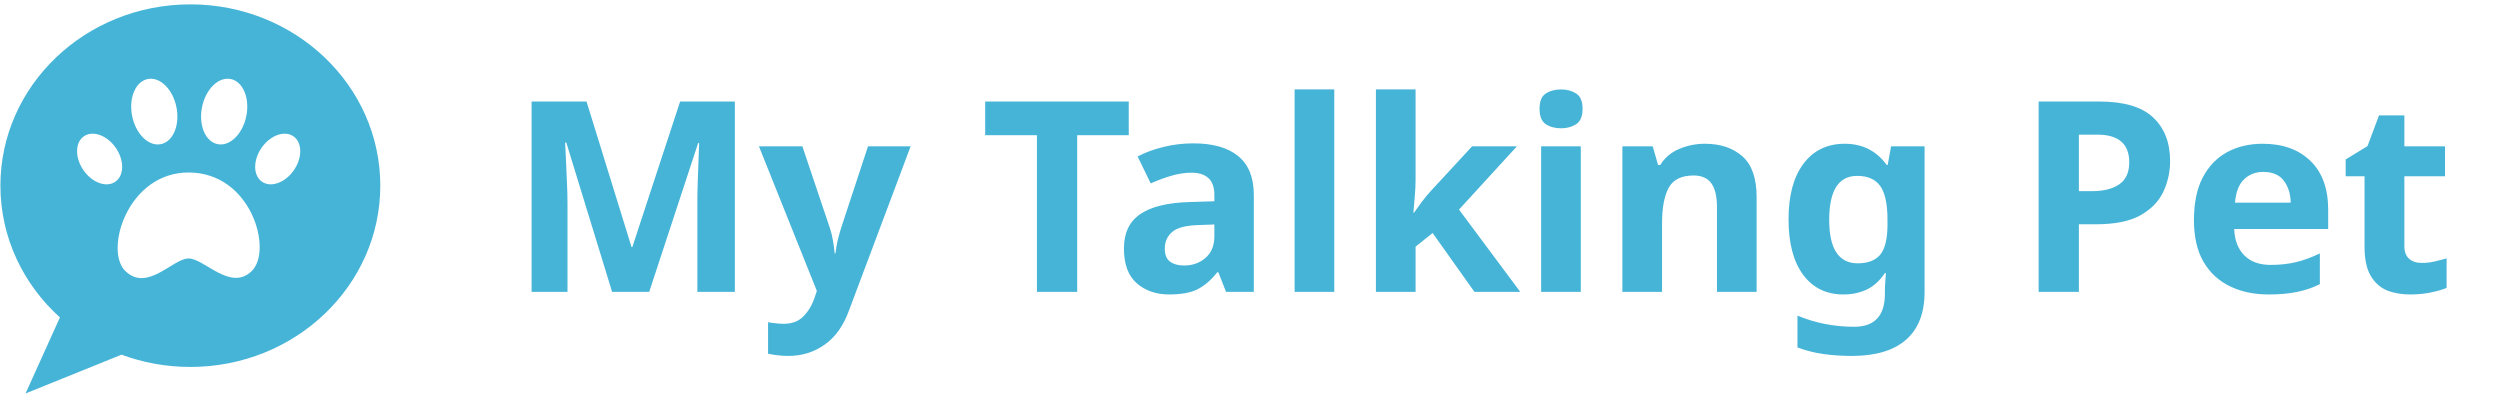
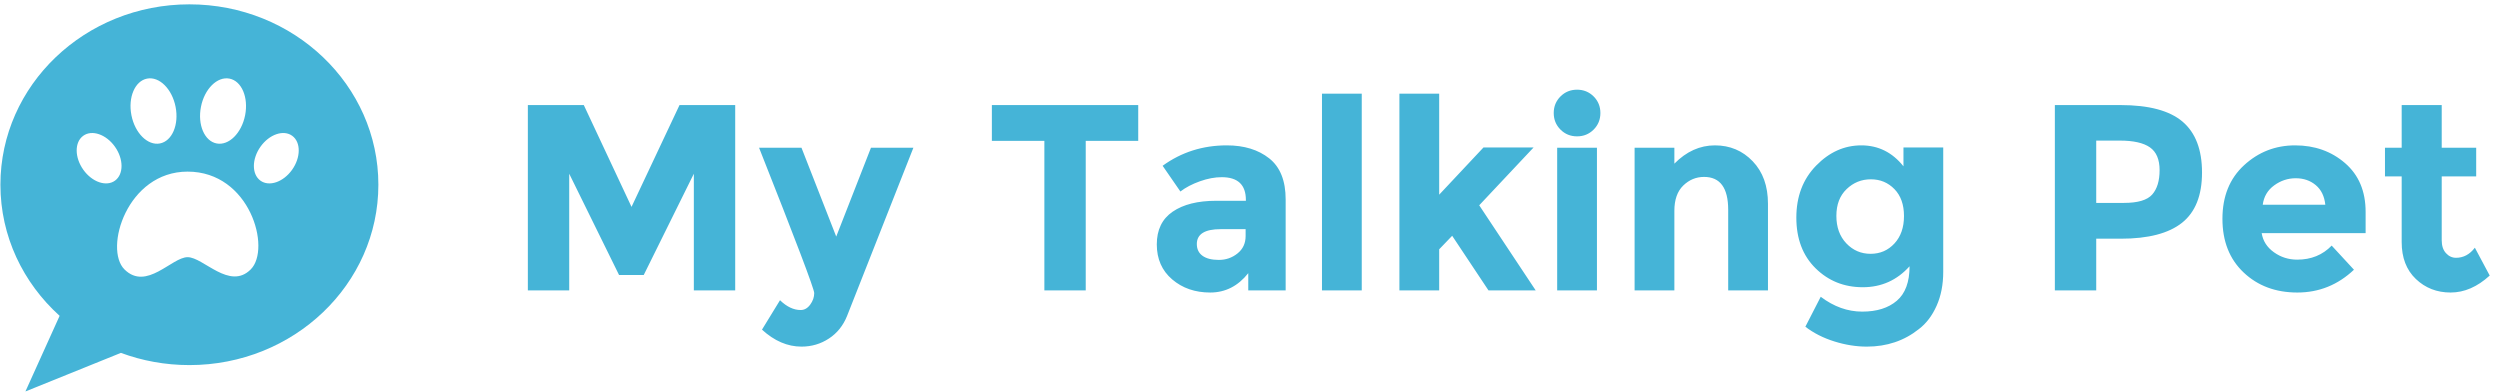
- <svg xmlns="http://www.w3.org/2000/svg" width="197px" height="31px" viewBox="0 0 197 31" version="1.1">
+ <svg xmlns="http://www.w3.org/2000/svg" width="198px" height="31px" viewBox="0 0 198 31" version="1.1">
  <defs />
  <g id="Page-1" stroke="none" stroke-width="1" fill="none" fill-rule="evenodd">
    <g id="Desktop-HD" transform="translate(-161, -14)" fill="#45B4D7">
-       <g id="Logo" transform="translate(161, 14)">
-         <text id="My-Talking-Pet" font-family="Montserrat-Bold, Montserrat" font-size="21" font-weight="bold">
-           <tspan x="40" y="23">My Talking Pet</tspan>
-         </text>
+       <g id="logo" transform="translate(161, 14)">
+         <path d="M54.952,13.76 L50.983,21.782 L49.03,21.782 L45.082,13.76 L45.082,23 L41.806,23 L41.806,8.321 L46.237,8.321 L50.017,16.385 L53.818,8.321 L58.228,8.321 L58.228,23 L54.952,23 L54.952,13.76 Z M63.478,27.452 C62.372,27.452 61.329,27.004 60.349,26.108 L61.777,23.777 C62.309,24.295 62.855,24.554 63.415,24.554 C63.709,24.554 63.961,24.411 64.171,24.123 C64.381,23.836 64.486,23.532 64.486,23.21 C64.486,22.888 63.03,19.052 60.118,11.702 L63.478,11.702 L66.229,18.737 L68.98,11.702 L72.34,11.702 L67.09,25.016 C66.782,25.786 66.303,26.384 65.651,26.811 C65,27.239 64.276,27.452 63.478,27.452 Z M85.99,11.156 L85.99,23 L82.714,23 L82.714,11.156 L78.556,11.156 L78.556,8.321 L90.148,8.321 L90.148,11.156 L85.99,11.156 Z M101.824,23 L98.863,23 L98.863,21.635 C98.051,22.657 97.047,23.168 95.85,23.168 C94.652,23.168 93.648,22.822 92.836,22.128 C92.024,21.435 91.618,20.512 91.618,19.357 C91.618,18.201 92.038,17.337 92.878,16.763 C93.718,16.189 94.866,15.902 96.322,15.902 L98.674,15.902 L98.674,15.839 C98.674,14.635 98.037,14.033 96.763,14.033 C96.217,14.033 95.64,14.141 95.031,14.358 C94.421,14.576 93.907,14.845 93.487,15.167 L92.08,13.13 C93.564,12.052 95.258,11.513 97.162,11.513 C98.534,11.513 99.654,11.856 100.522,12.542 C101.39,13.228 101.824,14.313 101.824,15.797 L101.824,23 Z M98.653,18.695 L98.653,18.149 L96.679,18.149 C95.419,18.149 94.789,18.541 94.789,19.325 C94.789,19.731 94.939,20.042 95.24,20.259 C95.542,20.477 95.972,20.585 96.532,20.585 C97.092,20.585 97.585,20.414 98.013,20.07 C98.44,19.727 98.653,19.269 98.653,18.695 Z M107.851,23 L104.701,23 L104.701,7.418 L107.851,7.418 L107.851,23 Z M113.983,23 L110.833,23 L110.833,7.418 L113.983,7.418 L113.983,15.419 L117.49,11.681 L121.459,11.681 L117.154,16.259 L121.627,23 L117.889,23 L115.012,18.674 L113.983,19.745 L113.983,23 Z M126.478,23 L123.328,23 L123.328,11.702 L126.478,11.702 L126.478,23 Z M123.055,8.951 C123.055,8.433 123.233,7.996 123.591,7.638 C123.948,7.281 124.385,7.103 124.903,7.103 C125.421,7.103 125.858,7.281 126.216,7.638 C126.573,7.996 126.751,8.433 126.751,8.951 C126.751,9.469 126.573,9.906 126.216,10.264 C125.858,10.621 125.421,10.799 124.903,10.799 C124.385,10.799 123.948,10.621 123.591,10.264 C123.233,9.906 123.055,9.469 123.055,8.951 Z M132.61,16.7 L132.61,23 L129.46,23 L129.46,11.702 L132.61,11.702 L132.61,12.962 C133.562,11.996 134.633,11.513 135.823,11.513 C137.013,11.513 138.01,11.933 138.815,12.773 C139.621,13.613 140.023,14.733 140.023,16.133 L140.023,23 L136.873,23 L136.873,16.616 C136.873,14.88 136.236,14.012 134.962,14.012 C134.332,14.012 133.783,14.239 133.314,14.694 C132.844,15.15 132.61,15.818 132.61,16.7 Z M150.04,14.978 C149.536,14.46 148.913,14.201 148.171,14.201 C147.429,14.201 146.789,14.46 146.25,14.978 C145.71,15.496 145.441,16.203 145.441,17.099 C145.441,17.995 145.703,18.719 146.228,19.273 C146.754,19.826 147.394,20.102 148.15,20.102 C148.906,20.102 149.536,19.829 150.04,19.283 C150.544,18.737 150.796,18.013 150.796,17.11 C150.796,16.206 150.544,15.496 150.04,14.978 Z M151.237,21.089 C150.243,22.195 149.008,22.748 147.53,22.748 C146.053,22.748 144.808,22.248 143.792,21.247 C142.777,20.245 142.27,18.909 142.27,17.235 C142.27,15.562 142.791,14.191 143.834,13.12 C144.878,12.048 146.071,11.513 147.415,11.513 C148.759,11.513 149.872,12.066 150.754,13.172 L150.754,11.681 L153.904,11.681 L153.904,21.53 C153.904,22.538 153.729,23.434 153.379,24.218 C153.029,25.002 152.56,25.618 151.972,26.066 C150.81,26.99 149.438,27.452 147.856,27.452 C147.016,27.452 146.159,27.316 145.284,27.043 C144.408,26.769 143.642,26.381 142.984,25.877 L144.202,23.504 C145.238,24.288 146.333,24.68 147.488,24.68 C148.644,24.68 149.557,24.393 150.229,23.819 C150.901,23.245 151.237,22.335 151.237,21.089 Z M172.857,9.633 C173.886,10.509 174.4,11.852 174.4,13.665 C174.4,15.479 173.872,16.805 172.815,17.645 C171.757,18.485 170.144,18.905 167.974,18.905 L166.021,18.905 L166.021,23 L162.745,23 L162.745,8.321 L167.932,8.321 C170.186,8.321 171.827,8.758 172.857,9.633 Z M170.452,15.409 C170.844,14.967 171.04,14.324 171.04,13.476 C171.04,12.629 170.785,12.028 170.274,11.671 C169.762,11.313 168.968,11.135 167.89,11.135 L166.021,11.135 L166.021,16.07 L168.226,16.07 C169.318,16.07 170.06,15.85 170.452,15.409 Z M186.433,21.362 C185.159,22.566 183.665,23.168 181.95,23.168 C180.234,23.168 178.817,22.64 177.697,21.582 C176.577,20.525 176.017,19.108 176.017,17.33 C176.017,15.552 176.587,14.138 177.728,13.088 C178.87,12.038 180.217,11.513 181.771,11.513 C183.325,11.513 184.644,11.982 185.73,12.92 C186.815,13.858 187.357,15.146 187.357,16.784 L187.357,18.464 L179.125,18.464 C179.223,19.08 179.545,19.584 180.091,19.976 C180.637,20.368 181.253,20.564 181.939,20.564 C183.045,20.564 183.955,20.193 184.669,19.451 L186.433,21.362 Z M183.409,14.663 C182.975,14.299 182.447,14.117 181.823,14.117 C181.2,14.117 180.63,14.306 180.112,14.684 C179.594,15.062 179.293,15.573 179.209,16.217 L184.165,16.217 C184.095,15.545 183.843,15.027 183.409,14.663 Z M193.384,13.97 L193.384,19.031 C193.384,19.465 193.496,19.804 193.72,20.049 C193.944,20.295 194.21,20.417 194.518,20.417 C195.106,20.417 195.603,20.151 196.009,19.619 L197.185,21.824 C196.205,22.72 195.173,23.168 194.088,23.168 C193.002,23.168 192.086,22.811 191.337,22.097 C190.587,21.383 190.213,20.41 190.213,19.178 L190.213,13.97 L188.89,13.97 L188.89,11.702 L190.213,11.702 L190.213,8.321 L193.384,8.321 L193.384,11.702 L196.114,11.702 L196.114,13.97 L193.384,13.97 Z" id="My-Talking-Pet" />
        <path d="M9.576,27.948 L2.013,31.004 L4.722,25.014 C1.835,22.409 0.033,18.72 0.033,14.629 C0.033,6.739 6.734,0.344 15,0.344 C23.266,0.344 29.967,6.739 29.967,14.629 C29.967,22.519 23.266,28.915 15,28.915 C13.087,28.915 11.258,28.572 9.576,27.948 Z M19.856,21.339 C21.495,19.704 19.81,13.592 14.858,13.592 C10.058,13.592 8.215,19.71 9.859,21.339 C11.6,23.063 13.608,20.368 14.858,20.368 C16.108,20.368 18.176,23.015 19.856,21.339 Z M13.906,8.46 C13.627,7.042 12.618,6.041 11.652,6.225 C10.686,6.409 10.13,7.709 10.409,9.127 C10.688,10.546 11.698,11.546 12.664,11.362 C13.629,11.178 14.186,9.879 13.906,8.46 Z M9.098,11.612 C8.399,10.634 7.275,10.252 6.586,10.759 C5.896,11.266 5.903,12.47 6.602,13.449 C7.3,14.427 8.424,14.809 9.114,14.302 C9.803,13.795 9.796,12.591 9.098,11.612 Z M15.916,8.46 C15.636,9.879 16.193,11.178 17.159,11.362 C18.125,11.546 19.134,10.546 19.414,9.127 C19.692,7.709 19.136,6.409 18.17,6.225 C17.204,6.041 16.195,7.042 15.916,8.46 Z M20.636,11.612 C19.938,12.591 19.93,13.795 20.62,14.302 C21.309,14.809 22.434,14.427 23.132,13.449 C23.83,12.47 23.837,11.266 23.148,10.759 C22.459,10.252 21.334,10.634 20.636,11.612 Z" id="Combined-Shape" />
      </g>
    </g>
  </g>
</svg>
